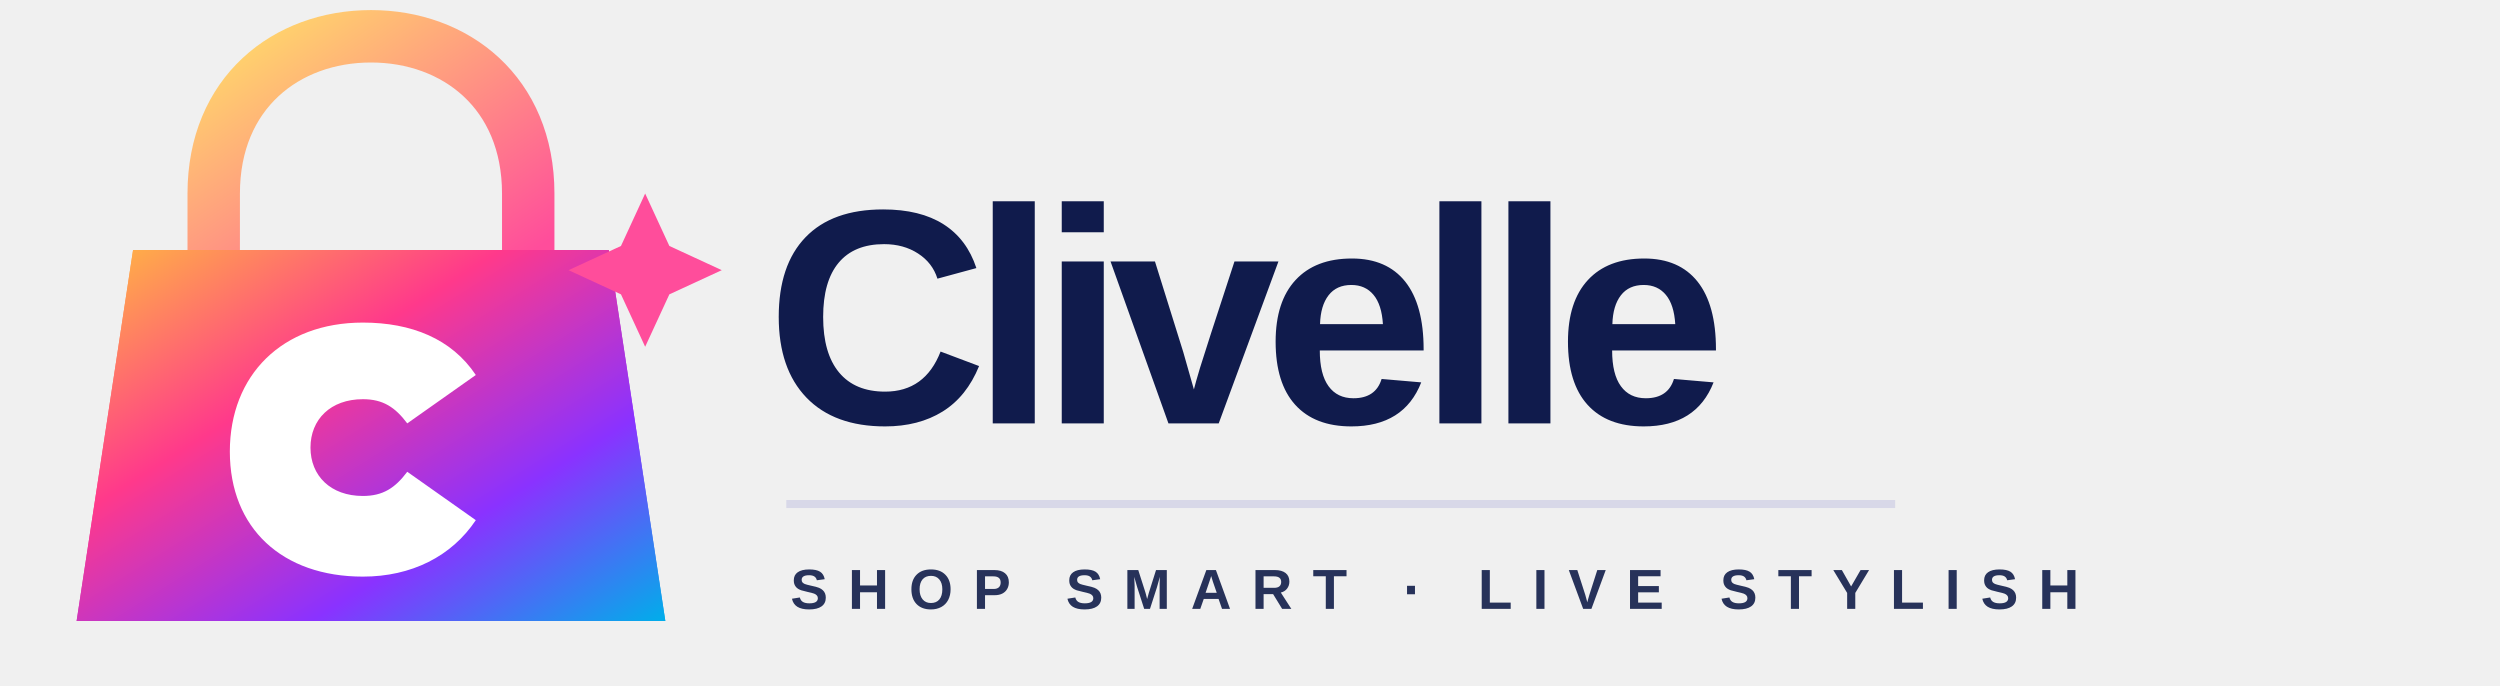
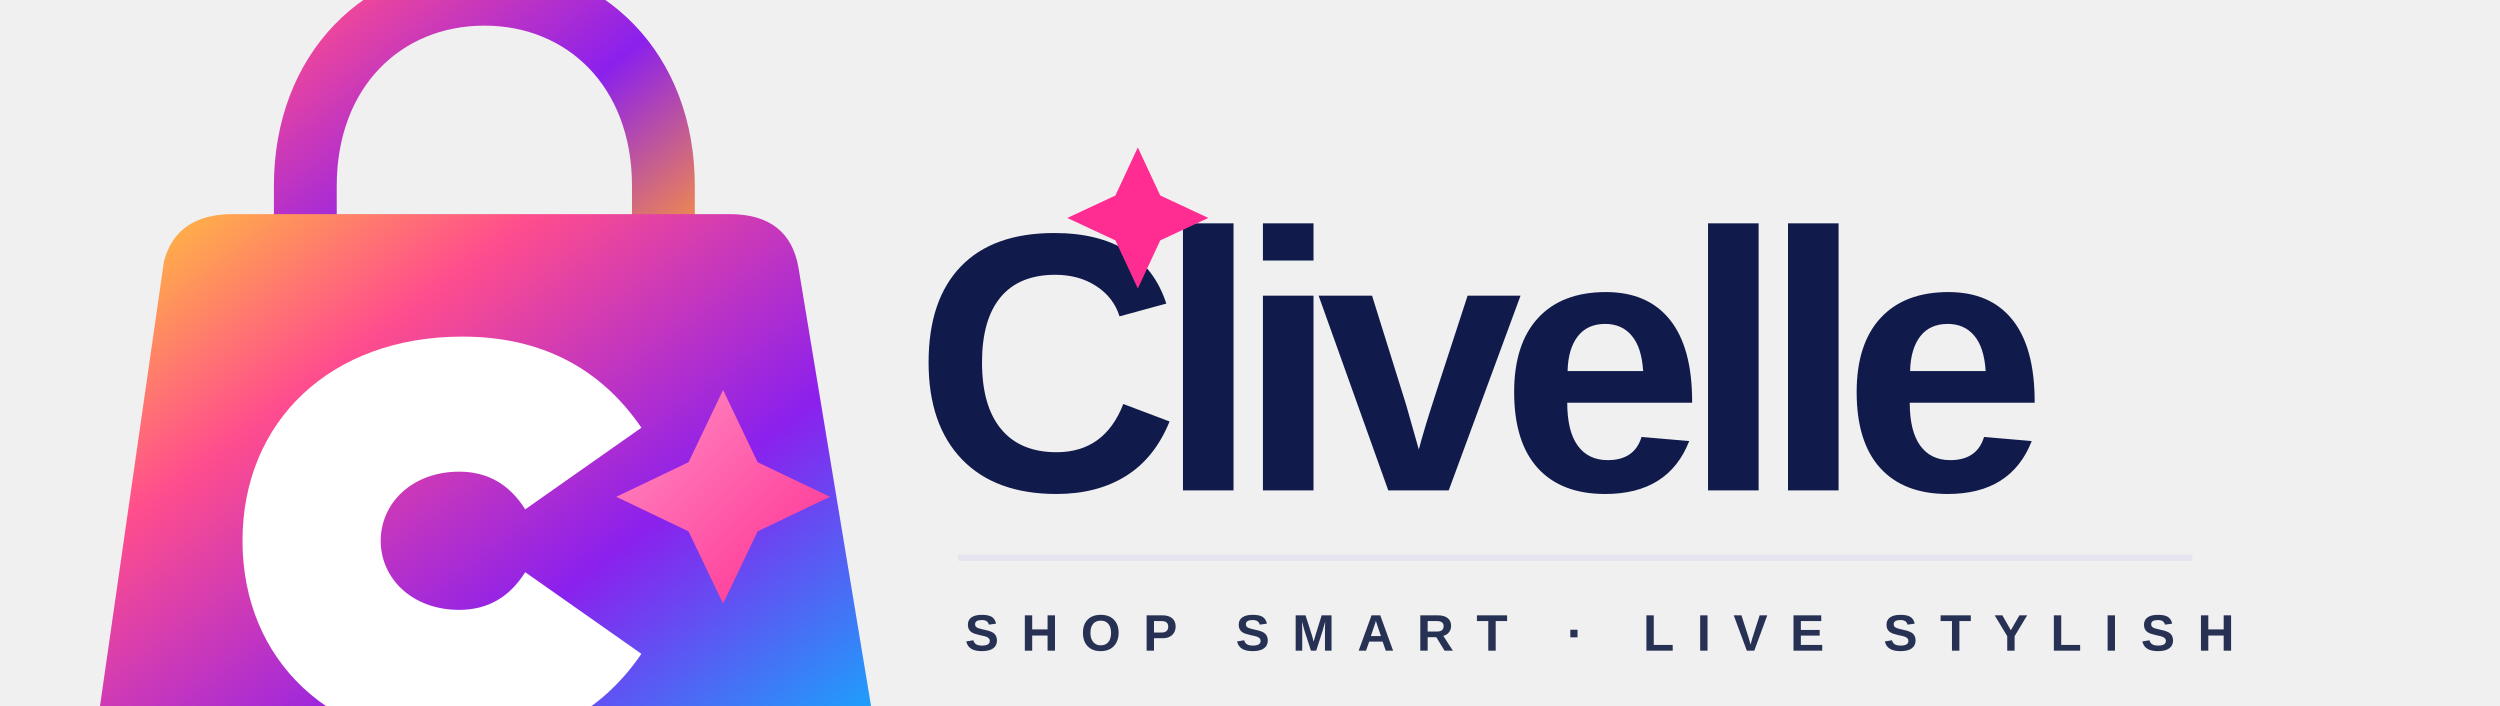
- <svg xmlns="http://www.w3.org/2000/svg" viewBox="0 0 620 170" role="img" aria-labelledby="title">
+ <svg xmlns="http://www.w3.org/2000/svg" viewBox="0 0 780 220" role="img" aria-labelledby="title">
  <defs>
    <linearGradient id="bag" x1="0" y1="0" x2="1" y2="1">
-       <stop stop-color="#ffbd3f" />
-       <stop offset=".36" stop-color="#ff398b" />
-       <stop offset=".7" stop-color="#8a32ff" />
-       <stop offset="1" stop-color="#00aeea" />
+       <stop stop-color="#ffca35" />
+       <stop offset=".28" stop-color="#ff4d8d" />
+       <stop offset=".62" stop-color="#8b20ed" />
+       <stop offset="1" stop-color="#00c2ff" />
    </linearGradient>
-     <linearGradient id="shine" x1="0" y1="0" x2="1" y2="1">
-       <stop stop-color="#ffdd69" />
-       <stop offset="1" stop-color="#ff4d9b" />
+     <linearGradient id="handle" x1="0" y1="0" x2="1" y2="1">
+       <stop stop-color="#ff4d8d" />
+       <stop offset=".55" stop-color="#8b20ed" />
+       <stop offset="1" stop-color="#ff9a35" />
+     </linearGradient>
+     <linearGradient id="spark" x1="0" y1="0" x2="1" y2="1">
+       <stop stop-color="#ff8ec5" />
+       <stop offset="1" stop-color="#ff2d91" />
    </linearGradient>
  </defs>
-   <g transform="translate(8 5)">
-     <path d="M45 58V43c0-25 18-39 39-39s39 14 39 39v15" fill="none" stroke="url(#shine)" stroke-width="13" stroke-linecap="round" />
-     <path d="M25 57h118l14 92H11z" rx="16" fill="url(#bag)" />
-     <path d="M25 57h118l14 92H11z" fill="url(#bag)" opacity=".96" />
-     <path d="M82 75c-20 0-33 13-33 32 0 19 13 31 33 31 12 0 22-5 28-14l-17-12c-3 4-6 6-11 6-8 0-13-5-13-12s5-12 13-12c5 0 8 2 11 6l17-12c-6-9-16-13-28-13z" fill="#fff" />
-     <path d="M152 43l6 13 13 6-13 6-6 13-6-13-13-6 13-6z" fill="#ff4d9b" />
+   <g transform="translate(10 8) scale(.98)">
+     <path d="M87 82V51c0-37 25-61 57-61s57 24 57 61v31" fill="none" stroke="url(#handle)" stroke-width="20" stroke-linecap="round" />
+     <path d="M42 75q4-15 22-15h158q19 0 22 17l24 145q4 25-24 25H45q-28 0-24-26z" fill="url(#bag)" />
+     <path d="M137 99c-42 0-70 27-70 65s28 65 70 65c25 0 44-10 57-29l-37-26c-5 8-12 12-21 12-15 0-25-10-25-22s10-22 25-22c9 0 16 4 21 12l37-26c-13-19-32-29-57-29z" fill="#fff" />
+     <path d="M220 116l11 23 23 11-23 11-11 23-11-23-23-11 23-11z" fill="url(#spark)" />
  </g>
-   <text x="190" y="105" font-family="Poppins, Arial, sans-serif" font-size="76" font-weight="700" letter-spacing="-4" fill="#101b4c">Clivelle</text>
-   <path d="M195 125h275" stroke="#d8d8e8" stroke-width="2" />
-   <text x="196" y="151" font-family="Arial, sans-serif" font-size="14" font-weight="600" letter-spacing="5" fill="#27325a">SHOP SMART · LIVE STYLISH</text>
+   <text x="285" y="153" font-family="Poppins,Arial,sans-serif" font-size="115" font-weight="800" letter-spacing="-7" fill="#101b4c">Clivelle</text>
+   <path d="M299 174h385" stroke="#e5e3ed" stroke-width="2" />
+   <text x="301" y="203" font-family="Poppins,Arial,sans-serif" font-size="16" font-weight="600" letter-spacing="7" fill="#263153">SHOP SMART · LIVE STYLISH</text>
+   <path d="M355 46l7 15 15 7-15 7-7 15-7-15-15-7 15-7z" fill="#ff2d91" />
</svg>
